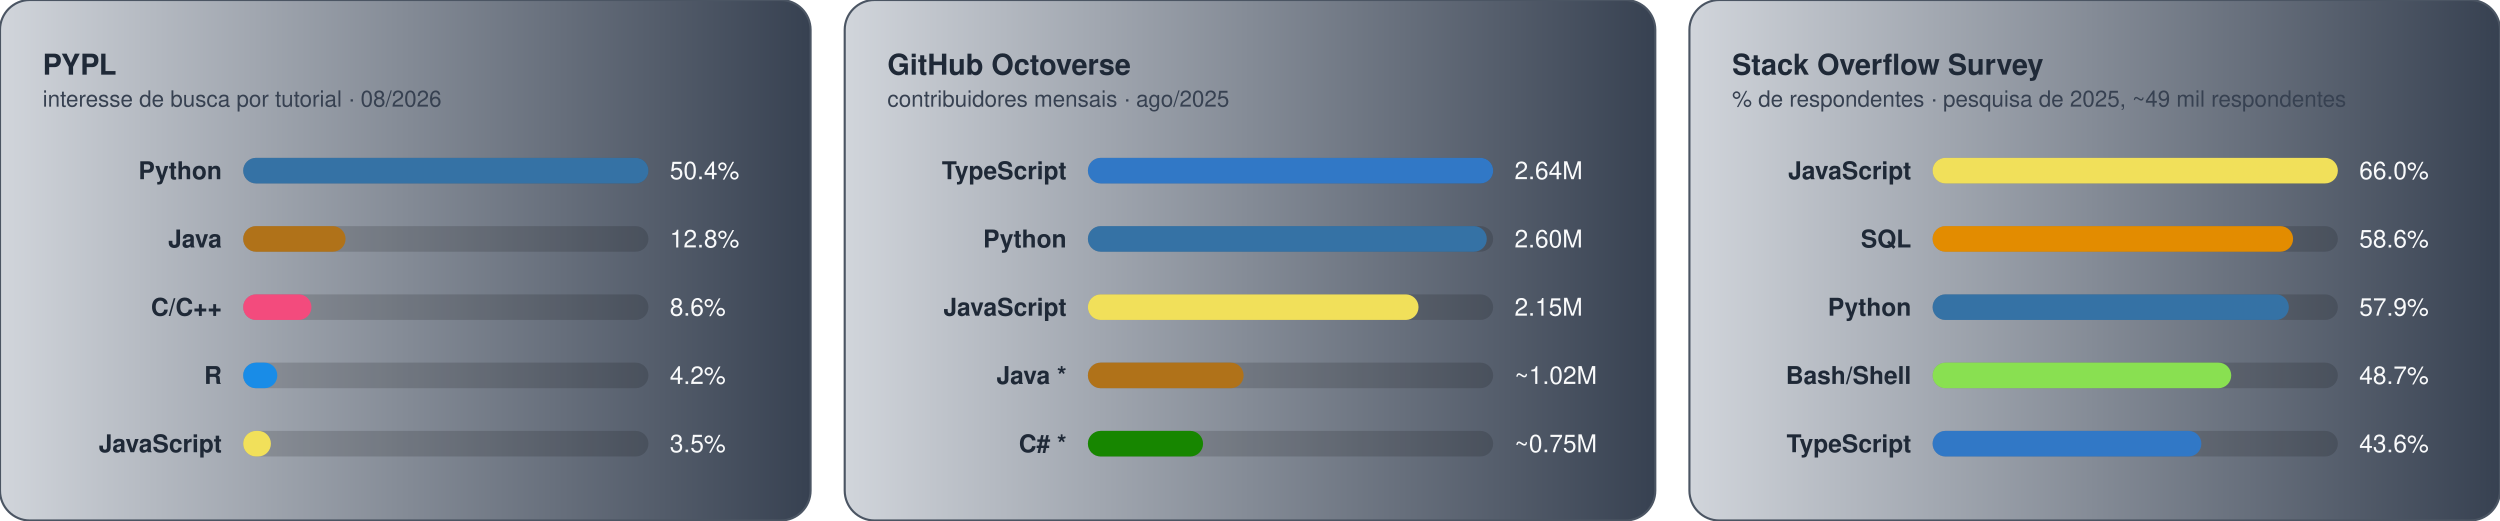
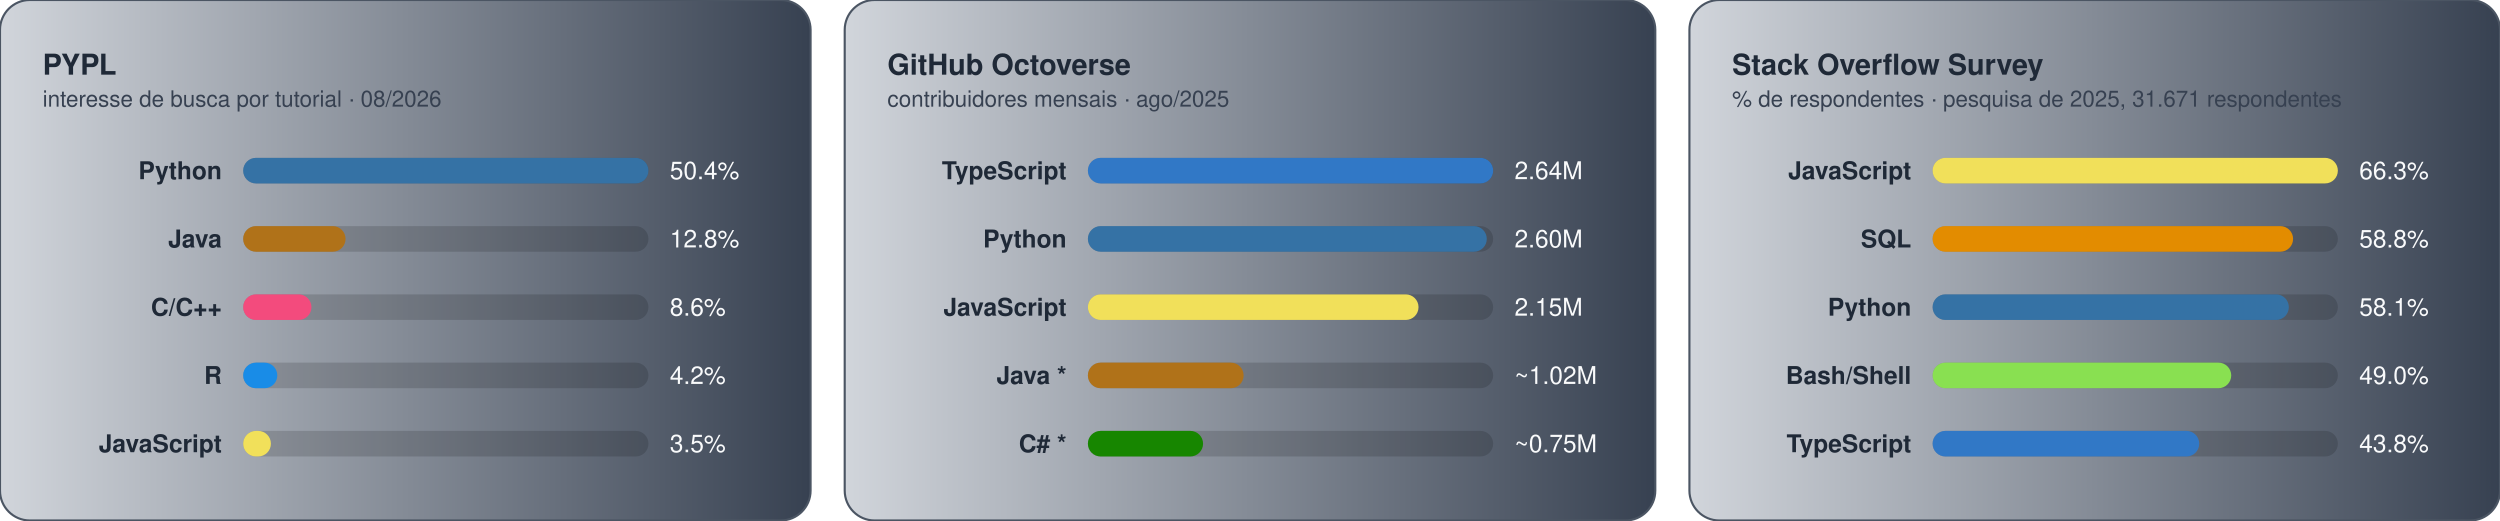
<svg xmlns="http://www.w3.org/2000/svg" width="1172.0" height="244.0" viewBox="0 0 1172.0 244.0">
  <g transform="translate(0.0,0)">
    <defs>
      <linearGradient id="gradPypl" x1="0%" y1="0%" x2="100%" y2="0%">
        <stop offset="0%" stop-color="#D1D5DB" />
        <stop offset="100%" stop-color="#374151" />
      </linearGradient>
    </defs>
    <style>
    text { font-family: -apple-system, BlinkMacSystemFont, "Segoe UI", Helvetica, Arial, sans-serif; font-size: 11.5px; }
    .card { fill: url(#gradPypl); stroke: #4b5563; stroke-width: 1; }
    .title { fill: #1f2937; font-weight: 700; font-size: 13.5px; }
    .subtitle { fill: #374151; font-size: 10.5px; }
    .lbl { fill: #1f2937; font-weight: 600; }
    .val { fill: #f9fafb; }
    .track { fill: rgba(0,0,0,0.15); }
  </style>
    <rect x="0" y="0" width="380" height="244" rx="14" class="card" />
    <text x="20" y="35" class="title">PYPL</text>
    <text x="20" y="50" class="subtitle">interesse de busca por tutorial · 08/2026</text>
    <text x="104" y="84.0" text-anchor="end" class="lbl">Python</text>
    <rect x="114" y="74.0" width="190" height="12" rx="6" class="track" />
    <rect x="114" y="74.0" width="190" height="12" rx="6" fill="#3572A5" />
    <text x="314" y="84.0" class="val">50.4%</text>
    <text x="104" y="116.0" text-anchor="end" class="lbl">Java</text>
    <rect x="114" y="106.0" width="190" height="12" rx="6" class="track" />
    <rect x="114" y="106.0" width="48" height="12" rx="6" fill="#b07219" />
    <text x="314" y="116.0" class="val">12.8%</text>
    <text x="104" y="148.0" text-anchor="end" class="lbl">C/C++</text>
    <rect x="114" y="138.0" width="190" height="12" rx="6" class="track" />
    <rect x="114" y="138.0" width="32" height="12" rx="6" fill="#f34b7d" />
    <text x="314" y="148.0" class="val">8.6%</text>
    <text x="104" y="180.0" text-anchor="end" class="lbl">R</text>
    <rect x="114" y="170.0" width="190" height="12" rx="6" class="track" />
    <rect x="114" y="170.0" width="16" height="12" rx="6" fill="#198CE7" />
    <text x="314" y="180.0" class="val">4.2%</text>
    <text x="104" y="212.0" text-anchor="end" class="lbl">JavaScript</text>
    <rect x="114" y="202.0" width="190" height="12" rx="6" class="track" />
    <rect x="114" y="202.0" width="13" height="12" rx="6" fill="#f1e05a" />
    <text x="314" y="212.0" class="val">3.5%</text>
  </g>
  <g transform="translate(396.0,0)">
    <defs>
      <linearGradient id="gradOctoverse" x1="0%" y1="0%" x2="100%" y2="0%">
        <stop offset="0%" stop-color="#D1D5DB" />
        <stop offset="100%" stop-color="#374151" />
      </linearGradient>
    </defs>
    <style>
    text { font-family: -apple-system, BlinkMacSystemFont, "Segoe UI", Helvetica, Arial, sans-serif; font-size: 11.5px; }
    .card { fill: url(#gradOctoverse); stroke: #4b5563; stroke-width: 1; }
    .title { fill: #1f2937; font-weight: 700; font-size: 13.5px; }
    .subtitle { fill: #374151; font-size: 10.5px; }
    .lbl { fill: #1f2937; font-weight: 600; }
    .val { fill: #f9fafb; }
    .track { fill: rgba(0,0,0,0.15); }
  </style>
    <rect x="0" y="0" width="380" height="244" rx="14" class="card" />
    <text x="20" y="35" class="title">GitHub Octoverse</text>
    <text x="20" y="50" class="subtitle">contribuidores mensais · ago/2025</text>
    <text x="104" y="84.0" text-anchor="end" class="lbl">TypeScript</text>
    <rect x="114" y="74.0" width="190" height="12" rx="6" class="track" />
    <rect x="114" y="74.0" width="190" height="12" rx="6" fill="#3178c6" />
    <text x="314" y="84.0" class="val">2.64M</text>
    <text x="104" y="116.0" text-anchor="end" class="lbl">Python</text>
    <rect x="114" y="106.0" width="190" height="12" rx="6" class="track" />
    <rect x="114" y="106.0" width="187" height="12" rx="6" fill="#3572A5" />
    <text x="314" y="116.0" class="val">2.60M</text>
    <text x="104" y="148.0" text-anchor="end" class="lbl">JavaScript</text>
    <rect x="114" y="138.0" width="190" height="12" rx="6" class="track" />
    <rect x="114" y="138.0" width="155" height="12" rx="6" fill="#f1e05a" />
    <text x="314" y="148.0" class="val">2.15M</text>
    <text x="104" y="180.0" text-anchor="end" class="lbl">Java *</text>
    <rect x="114" y="170.0" width="190" height="12" rx="6" class="track" />
    <rect x="114" y="170.0" width="73" height="12" rx="6" fill="#b07219" />
    <text x="314" y="180.0" class="val">~1.02M</text>
    <text x="104" y="212.0" text-anchor="end" class="lbl">C# *</text>
    <rect x="114" y="202.0" width="190" height="12" rx="6" class="track" />
    <rect x="114" y="202.0" width="54" height="12" rx="6" fill="#178600" />
    <text x="314" y="212.0" class="val">~0.75M</text>
  </g>
  <g transform="translate(792.0,0)">
    <defs>
      <linearGradient id="gradStackoverflow" x1="0%" y1="0%" x2="100%" y2="0%">
        <stop offset="0%" stop-color="#D1D5DB" />
        <stop offset="100%" stop-color="#374151" />
      </linearGradient>
    </defs>
    <style>
    text { font-family: -apple-system, BlinkMacSystemFont, "Segoe UI", Helvetica, Arial, sans-serif; font-size: 11.5px; }
    .card { fill: url(#gradStackoverflow); stroke: #4b5563; stroke-width: 1; }
    .title { fill: #1f2937; font-weight: 700; font-size: 13.5px; }
    .subtitle { fill: #374151; font-size: 10.5px; }
    .lbl { fill: #1f2937; font-weight: 600; }
    .val { fill: #f9fafb; }
    .track { fill: rgba(0,0,0,0.15); }
  </style>
    <rect x="0" y="0" width="380" height="244" rx="14" class="card" />
    <text x="20" y="35" class="title">Stack Overflow Survey</text>
-     <text x="20" y="50" class="subtitle">% de respondentes · pesquisa de 2025, ~49 mil respondentes</text>
+     <text x="20" y="50" class="subtitle">% de respondentes · pesquisa de 2025, 31.671 respondentes</text>
    <text x="104" y="84.0" text-anchor="end" class="lbl">JavaScript</text>
    <rect x="114" y="74.0" width="190" height="12" rx="6" class="track" />
    <rect x="114" y="74.0" width="190" height="12" rx="6" fill="#f1e05a" />
-     <text x="314" y="84.0" class="val">66.0%</text>
+     <text x="314" y="84.0" class="val">66.3%</text>
    <text x="104" y="116.0" text-anchor="end" class="lbl">SQL</text>
    <rect x="114" y="106.0" width="190" height="12" rx="6" class="track" />
    <rect x="114" y="106.0" width="169" height="12" rx="6" fill="#e38c00" />
-     <text x="314" y="116.0" class="val">58.6%</text>
+     <text x="314" y="116.0" class="val">58.8%</text>
    <text x="104" y="148.0" text-anchor="end" class="lbl">Python</text>
    <rect x="114" y="138.0" width="190" height="12" rx="6" class="track" />
    <rect x="114" y="138.0" width="167" height="12" rx="6" fill="#3572A5" />
-     <text x="314" y="148.0" class="val">57.9%</text>
+     <text x="314" y="148.0" class="val">58.1%</text>
    <text x="104" y="180.0" text-anchor="end" class="lbl">Bash/Shell</text>
    <rect x="114" y="170.0" width="190" height="12" rx="6" class="track" />
    <rect x="114" y="170.0" width="140" height="12" rx="6" fill="#89e051" />
-     <text x="314" y="180.0" class="val">48.7%</text>
+     <text x="314" y="180.0" class="val">49.0%</text>
    <text x="104" y="212.0" text-anchor="end" class="lbl">TypeScript</text>
    <rect x="114" y="202.0" width="190" height="12" rx="6" class="track" />
-     <rect x="114" y="202.0" width="126" height="12" rx="6" fill="#3178c6" />
-     <text x="314" y="212.0" class="val">43.6%</text>
+     <rect x="114" y="202.0" width="125" height="12" rx="6" fill="#3178c6" />
+     <text x="314" y="212.0" class="val">43.8%</text>
  </g>
</svg>
